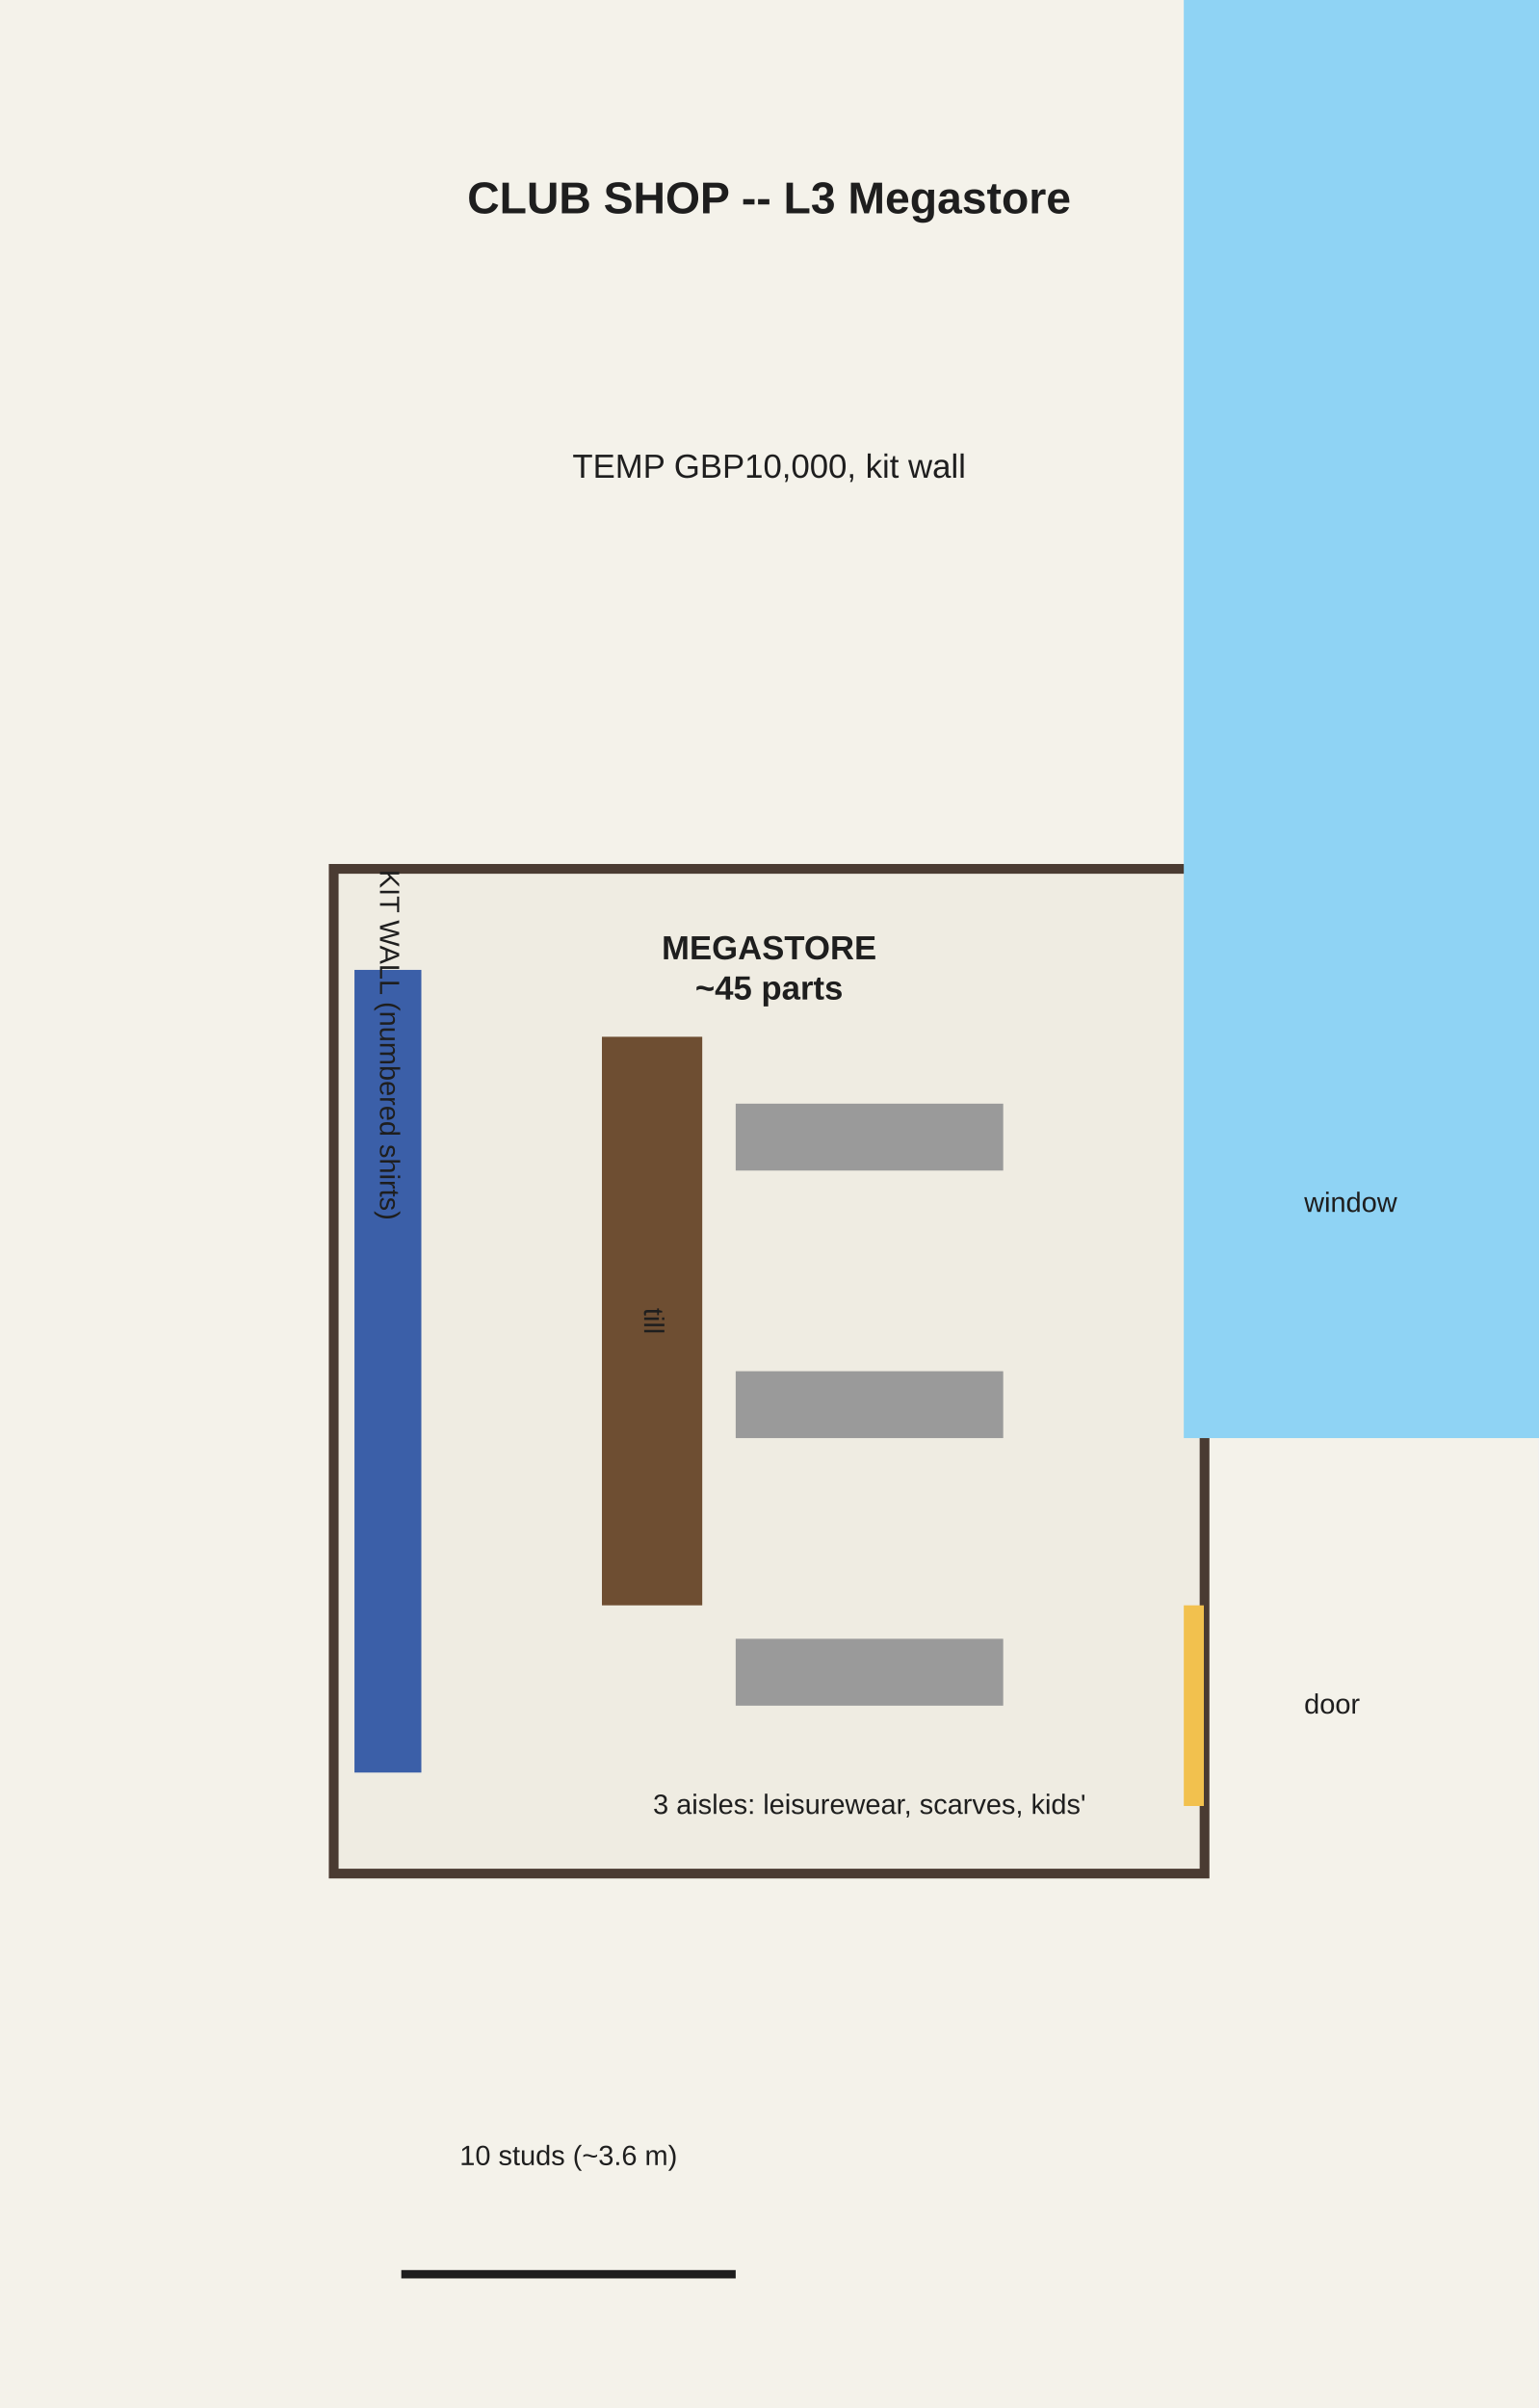
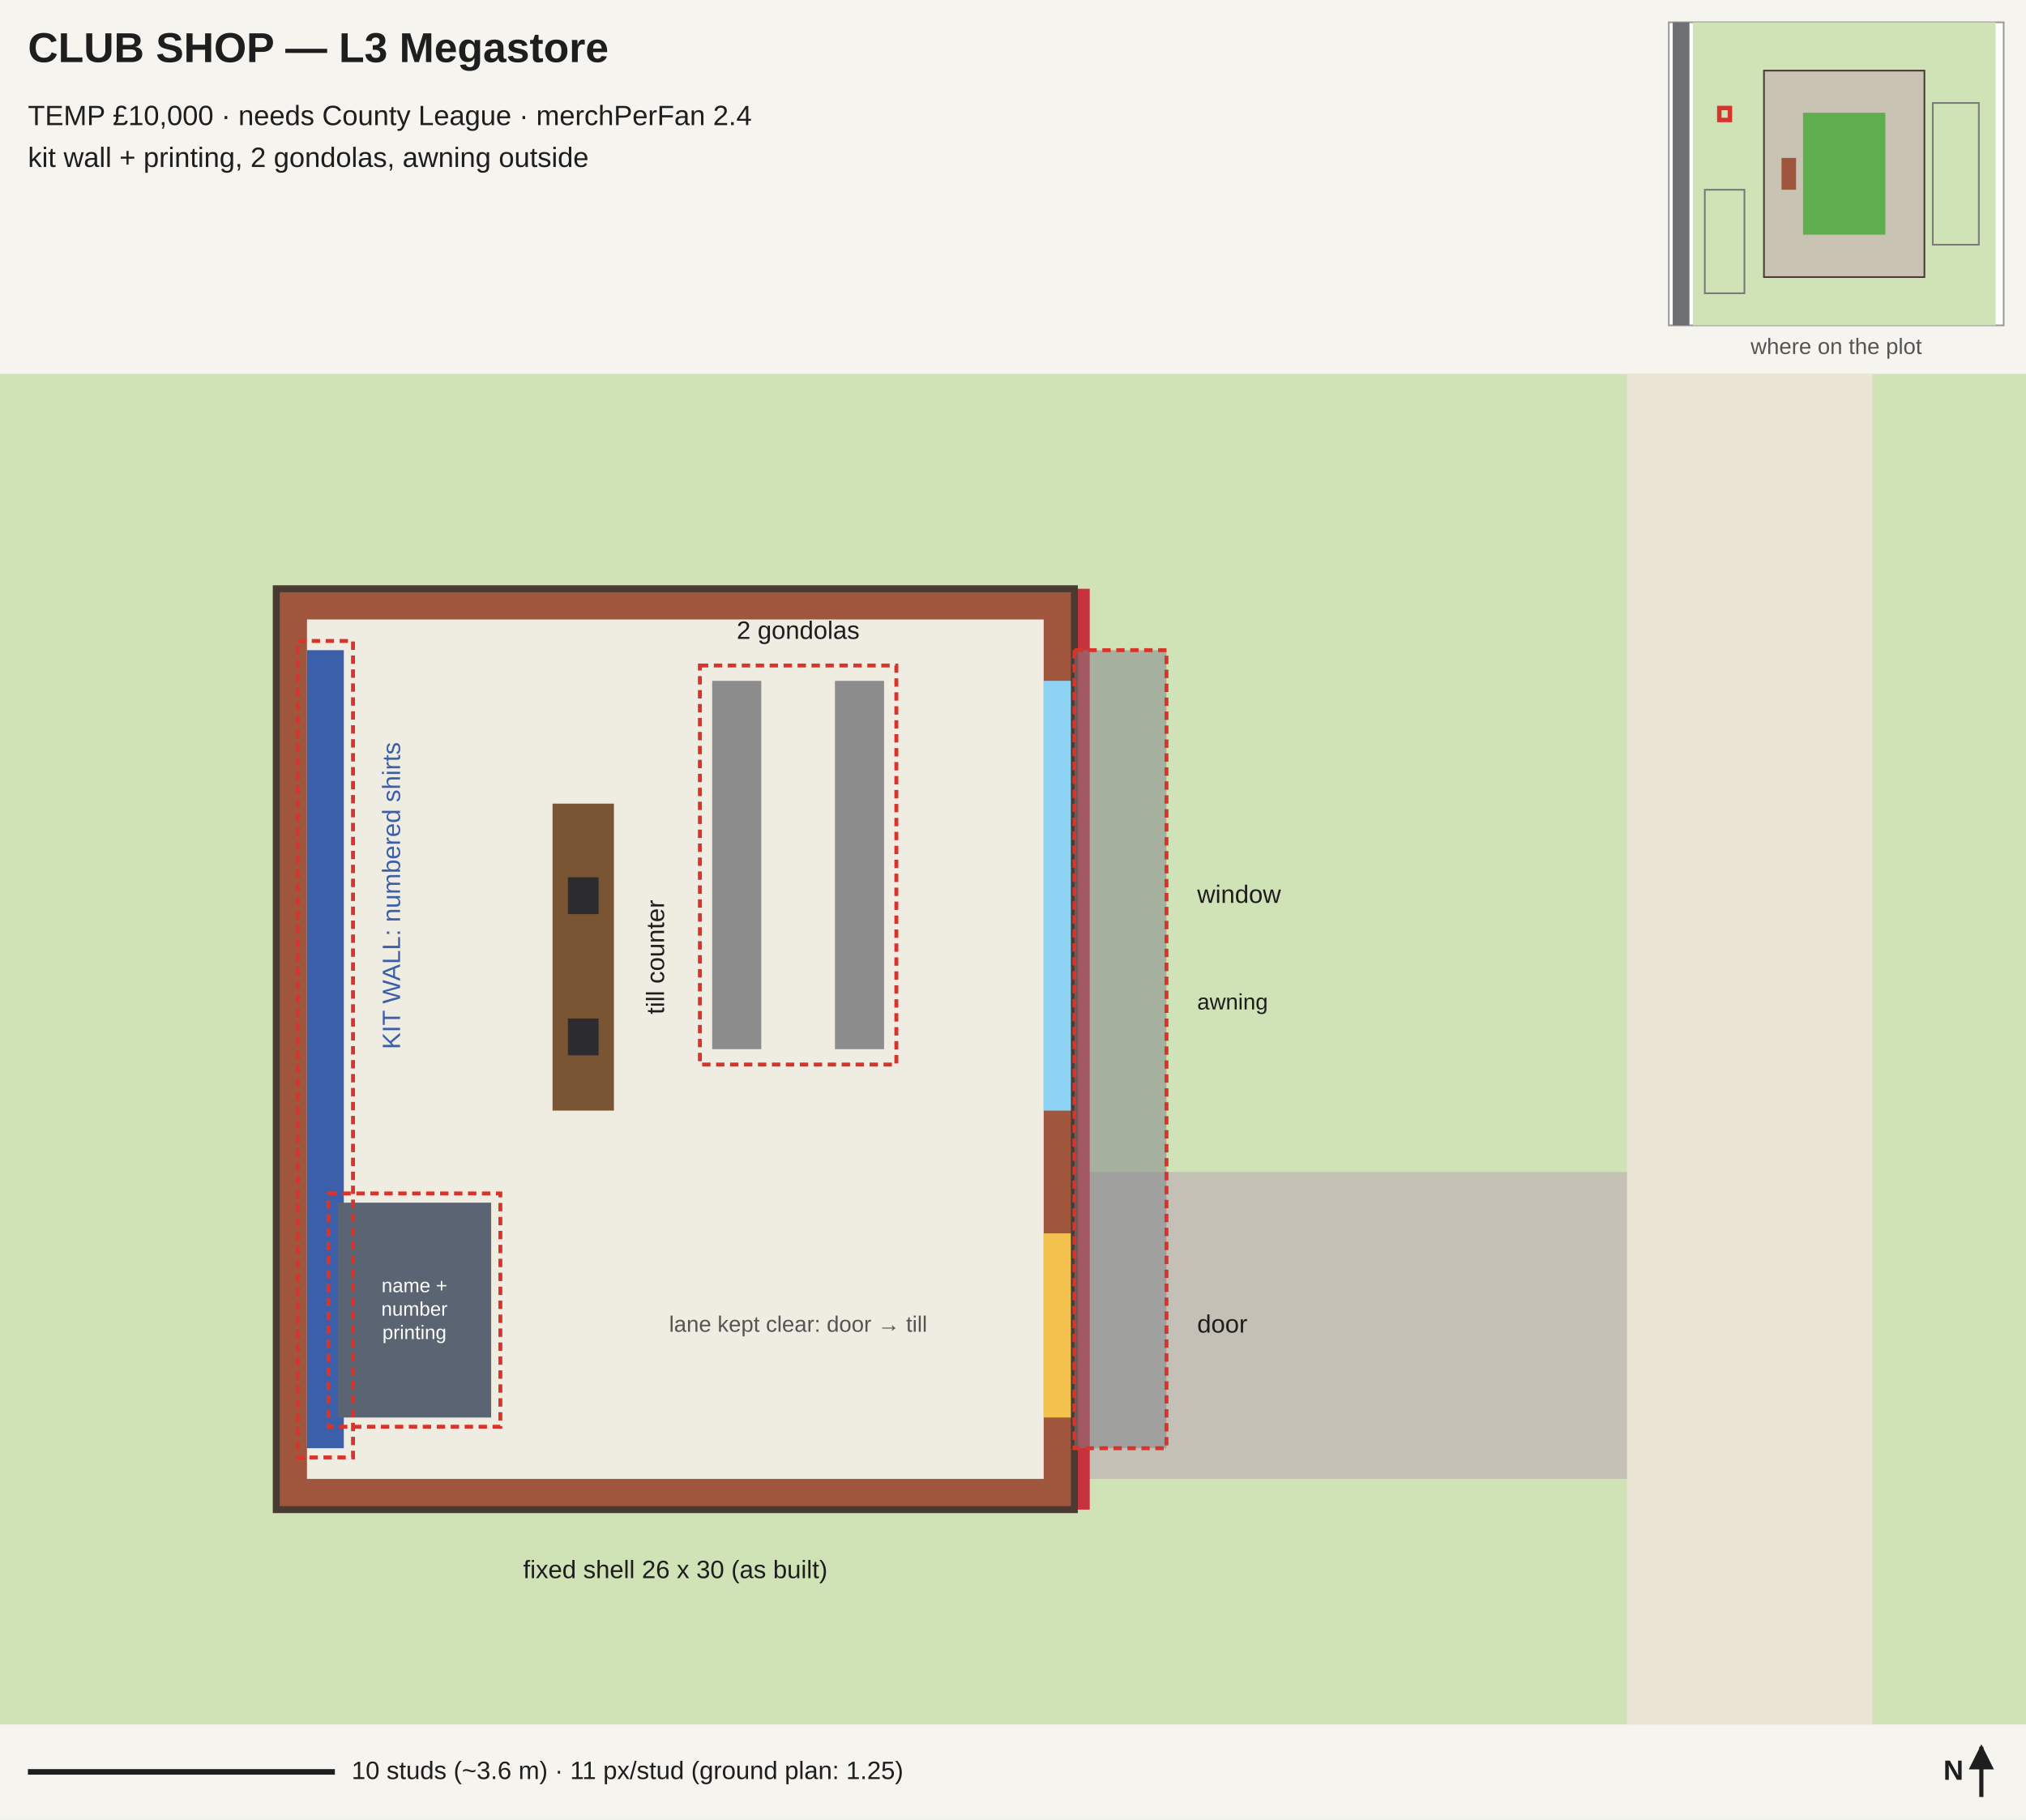
- <svg xmlns="http://www.w3.org/2000/svg" width="276" height="432" viewBox="0 0 276 432" font-family="Segoe UI, Arial, sans-serif">
+ <svg xmlns="http://www.w3.org/2000/svg" width="726" height="652" viewBox="0 0 726 652" font-family="Segoe UI, Arial, sans-serif">
  <defs>
    <marker id="arr" viewBox="0 0 10 10" refX="9" refY="5" markerWidth="6" markerHeight="6" orient="auto-start-reverse">
      <path d="M0,0 L10,5 L0,10 z" fill="context-stroke" />
    </marker>
  </defs>
-   <polygon points="0.0,0.0 276.0,0.0 276.0,432.0 0.0,432.0" fill="#f4f2ea" stroke="none" stroke-width="1" opacity="1.0" />
-   <polygon points="60.0,156.0 216.0,156.0 216.0,336.0 60.0,336.0" fill="#eef0e9" stroke="#4a3b32" stroke-width="2" opacity="1.0" />
-   <text x="138.0" y="36.0" font-size="8" fill="#1e1e1e" text-anchor="middle" dominant-baseline="middle" font-weight="bold">CLUB SHOP -- L3 Megastore</text>
-   <text x="138.0" y="84.0" font-size="6" fill="#1e1e1e" text-anchor="middle" dominant-baseline="middle">TEMP GBP10,000, kit wall</text>
-   <polyline points="72.0,408.0 132.0,408.0" fill="none" stroke="#1e1e1e" stroke-width="1.5" stroke-linejoin="round" opacity="1.0" />
-   <text x="102.0" y="387.0" font-size="5" fill="#1e1e1e" text-anchor="middle" dominant-baseline="middle">10 studs (~3.6 m)</text>
-   <polygon points="60.0,156.0 216.0,156.0 216.0,336.0 60.0,336.0" fill="#efece2" stroke="#4a3b32" stroke-width="1.5" opacity="1.0" />
-   <polygon points="212.4,288.0 216.0,288.0 216.0,324.0 212.4,324.0" fill="#f2c14e" stroke="none" stroke-width="1" opacity="1.0" />
-   <polygon points="212.4,-576.0 966.0,-576.0 966.0,258.0 212.4,258.0" fill="#8fd3f4" stroke="none" stroke-width="1" opacity="1.0" />
-   <text x="234.0" y="216.0" font-size="5" fill="#1e1e1e" text-anchor="start" dominant-baseline="middle">window</text>
-   <text x="234.0" y="306.0" font-size="5" fill="#1e1e1e" text-anchor="start" dominant-baseline="middle">door</text>
-   <polygon points="63.6,174.0 75.6,174.0 75.6,318.0 63.6,318.0" fill="#3b5fa8" stroke="none" stroke-width="1" opacity="1.0" />
-   <text x="69.6" y="156.0" font-size="5" fill="#1e1e1e" text-anchor="start" dominant-baseline="middle" transform="rotate(90 69.6 156.0)">KIT WALL (numbered shirts)</text>
-   <polygon points="108.0,186.0 126.0,186.0 126.0,288.0 108.0,288.0" fill="#6e4e32" stroke="none" stroke-width="1" opacity="1.0" />
-   <text x="117.0" y="237.0" font-size="5" fill="#1e1e1e" text-anchor="middle" dominant-baseline="middle" transform="rotate(90 117.0 237.0)">till</text>
-   <polygon points="132.0,198.0 180.0,198.0 180.0,210.0 132.0,210.0" fill="#9a9a9a" stroke="none" stroke-width="1" opacity="1.0" />
-   <polygon points="132.0,246.0 180.0,246.0 180.0,258.0 132.0,258.0" fill="#9a9a9a" stroke="none" stroke-width="1" opacity="1.0" />
-   <polygon points="132.0,294.0 180.0,294.0 180.0,306.0 132.0,306.0" fill="#9a9a9a" stroke="none" stroke-width="1" opacity="1.0" />
-   <text x="156.0" y="324.0" font-size="5" fill="#1e1e1e" text-anchor="middle" dominant-baseline="middle">3 aisles: leisurewear, scarves, kids'</text>
-   <text x="138.0" y="170.4" font-size="6" fill="#1e1e1e" text-anchor="middle" dominant-baseline="middle" font-weight="bold">MEGASTORE</text>
-   <text x="138.0" y="177.6" font-size="6" fill="#1e1e1e" text-anchor="middle" dominant-baseline="middle" font-weight="bold">~45 parts</text>
+   <polygon points="0.0,0.0 726.0,0.0 726.0,652.0 0.0,652.0" fill="#f6f4ee" stroke="none" stroke-width="1" opacity="1.0" />
+   <polygon points="0.0,134.0 726.0,134.0 726.0,618.0 0.0,618.0" fill="#cfe3b6" stroke="none" stroke-width="1" opacity="1.0" />
+   <text x="10.0" y="18.0" font-size="15" fill="#1e1e1e" text-anchor="start" dominant-baseline="middle" font-weight="bold">CLUB SHOP — L3 Megastore</text>
+   <text x="10.0" y="42.0" font-size="10" fill="#1e1e1e" text-anchor="start" dominant-baseline="middle">TEMP £10,000 · needs County League · merchPerFan 2.4</text>
+   <text x="10.0" y="57.0" font-size="10" fill="#1e1e1e" text-anchor="start" dominant-baseline="middle">kit wall + printing, 2 gondolas, awning outside</text>
+   <polygon points="598.0,8.0 718.0,8.0 718.0,116.6 598.0,116.6" fill="#ffffff" stroke="#999" stroke-width="0.6" opacity="1.0" />
+   <polygon points="599.4,8.0 605.4,8.0 605.4,116.6 599.4,116.6" fill="#6d6f72" stroke="none" stroke-width="1" opacity="1.0" />
+   <polygon points="606.6,8.0 715.1,8.0 715.1,116.6 606.6,116.6" fill="#cfe3b6" stroke="none" stroke-width="1" opacity="1.0" />
+   <polygon points="632.1,25.3 689.6,25.3 689.6,99.3 632.1,99.3" fill="#c9c3b3" stroke="#4a3b32" stroke-width="0.6" opacity="1.0" />
+   <polygon points="646.1,40.4 675.6,40.4 675.6,84.1 646.1,84.1" fill="#5fae4f" stroke="none" stroke-width="1" opacity="1.0" />
+   <polygon points="638.4,56.6 643.6,56.6 643.6,68.0 638.4,68.0" fill="#a0553d" stroke="none" stroke-width="1" opacity="1.0" />
+   <polygon points="692.6,36.9 709.1,36.9 709.1,87.7 692.6,87.7" fill="none" stroke="#7a7a7a" stroke-width="0.6" opacity="1.0" />
+   <polygon points="610.9,68.0 625.1,68.0 625.1,105.1 610.9,105.1" fill="none" stroke="#777" stroke-width="0.6" opacity="1.0" />
+   <polygon points="616.1,38.7 619.9,38.7 619.9,43.0 616.1,43.0" fill="none" stroke="#d9342b" stroke-width="1.6" opacity="1.0" />
+   <text x="658.0" y="124.6" font-size="8" fill="#555" text-anchor="middle" dominant-baseline="middle">where on the plot</text>
+   <polyline points="10.0,635.0 120.0,635.0" fill="none" stroke="#1e1e1e" stroke-width="2" stroke-linejoin="round" opacity="1.0" />
+   <text x="126.0" y="635.0" font-size="9" fill="#1e1e1e" text-anchor="start" dominant-baseline="middle">10 studs (~3.6 m)   ·   11 px/stud (ground plan: 1.25)</text>
+   <polyline points="710.0,644.0 710.0,626.0" fill="none" stroke="#1e1e1e" stroke-width="1.5" stroke-linejoin="round" marker-end="url(#arr)" opacity="1.0" />
+   <text x="700.0" y="635.0" font-size="10" fill="#1e1e1e" text-anchor="middle" dominant-baseline="middle" font-weight="bold">N</text>
+   <polygon points="583.0,134.0 671.0,134.0 671.0,618.0 583.0,618.0" fill="#e9e4d4" stroke="none" stroke-width="1" opacity="1.0" />
+   <text x="627.0" y="728.0" font-size="9" fill="#1e1e1e" text-anchor="middle" dominant-baseline="middle" transform="rotate(-90 627.0 728.0)">footpath (north leg)</text>
+   <polygon points="385.0,420.0 583.0,420.0 583.0,530.0 385.0,530.0" fill="#c4c0b6" stroke="none" stroke-width="1" opacity="1.0" />
+   <polygon points="99.0,211.0 385.0,211.0 385.0,541.0 99.0,541.0" fill="#a0553d" stroke="none" stroke-width="1" opacity="1.0" />
+   <polygon points="110.0,222.0 374.0,222.0 374.0,530.0 110.0,530.0" fill="#efece2" stroke="none" stroke-width="1" opacity="1.0" />
+   <polygon points="374.0,244.0 385.0,244.0 385.0,398.0 374.0,398.0" fill="#8fd3f4" stroke="none" stroke-width="1" opacity="1.0" />
+   <polygon points="374.0,442.0 385.0,442.0 385.0,508.0 374.0,508.0" fill="#f2c14e" stroke="none" stroke-width="1" opacity="1.0" />
+   <polygon points="385.0,211.0 390.5,211.0 390.5,541.0 385.0,541.0" fill="#c8323c" stroke="none" stroke-width="1" opacity="1.0" />
+   <text x="429.0" y="321.0" font-size="9" fill="#1e1e1e" text-anchor="start" dominant-baseline="middle">window</text>
+   <text x="429.0" y="475.0" font-size="9" fill="#1e1e1e" text-anchor="start" dominant-baseline="middle">door</text>
+   <text x="242.0" y="563.0" font-size="9" fill="#1e1e1e" text-anchor="middle" dominant-baseline="middle">fixed shell 26 x 30 (as built)</text>
+   <polygon points="99.0,211.0 385.0,211.0 385.0,541.0 99.0,541.0" fill="none" stroke="#4a3b32" stroke-width="2.5" opacity="1.0" />
+   <polygon points="198.0,288.0 220.0,288.0 220.0,398.0 198.0,398.0" fill="#7a5534" stroke="none" stroke-width="1" opacity="1.0" />
+   <polygon points="203.5,314.4 214.5,314.4 214.5,327.6 203.5,327.6" fill="#2c2c30" stroke="none" stroke-width="1" opacity="1.0" />
+   <polygon points="203.5,365.0 214.5,365.0 214.5,378.2 203.5,378.2" fill="#2c2c30" stroke="none" stroke-width="1" opacity="1.0" />
+   <text x="235.4" y="343.0" font-size="9" fill="#1e1e1e" text-anchor="middle" dominant-baseline="middle" transform="rotate(-90 235.4 343.0)">till counter</text>
+   <polygon points="110.0,233.0 123.2,233.0 123.2,519.0 110.0,519.0" fill="#3b5fa8" stroke="none" stroke-width="1" opacity="1.0" />
+   <text x="140.8" y="321.0" font-size="9" fill="#3b5fa8" text-anchor="middle" dominant-baseline="middle" transform="rotate(-90 140.8 321.0)">KIT WALL: numbered shirts</text>
+   <polygon points="121.0,431.0 176.0,431.0 176.0,508.0 121.0,508.0" fill="#5a6472" stroke="none" stroke-width="1" opacity="1.0" />
+   <text x="148.5" y="461.1" font-size="7" fill="#fff" text-anchor="middle" dominant-baseline="middle">name +</text>
+   <text x="148.5" y="469.5" font-size="7" fill="#fff" text-anchor="middle" dominant-baseline="middle">number</text>
+   <text x="148.5" y="477.9" font-size="7" fill="#fff" text-anchor="middle" dominant-baseline="middle">printing</text>
+   <polygon points="106.7,229.7 126.5,229.7 126.5,522.3 106.7,522.3" fill="none" stroke="#d9342b" stroke-width="1.4" stroke-dasharray="3,2" opacity="1.0" />
+   <polygon points="117.7,427.7 179.3,427.7 179.3,511.3 117.7,511.3" fill="none" stroke="#d9342b" stroke-width="1.4" stroke-dasharray="3,2" opacity="1.0" />
+   <polygon points="255.2,244.0 272.8,244.0 272.8,376.0 255.2,376.0" fill="#8d8d8d" stroke="none" stroke-width="1" opacity="1.0" />
+   <polygon points="299.2,244.0 316.8,244.0 316.8,376.0 299.2,376.0" fill="#8d8d8d" stroke="none" stroke-width="1" opacity="1.0" />
+   <polygon points="250.8,238.5 321.2,238.5 321.2,381.5 250.8,381.5" fill="none" stroke="#d9342b" stroke-width="1.4" stroke-dasharray="3,2" opacity="1.0" />
+   <text x="286.0" y="226.4" font-size="9" fill="#1e1e1e" text-anchor="middle" dominant-baseline="middle">2 gondolas</text>
+   <polygon points="385.0,233.0 418.0,233.0 418.0,519.0 385.0,519.0" fill="#7c7f86" stroke="none" stroke-width="1" opacity="0.5" />
+   <polygon points="385.0,233.0 418.0,233.0 418.0,519.0 385.0,519.0" fill="none" stroke="#d9342b" stroke-width="1.4" stroke-dasharray="3,2" opacity="1.0" />
+   <text x="429.0" y="359.5" font-size="8" fill="#1e1e1e" text-anchor="start" dominant-baseline="middle">awning</text>
+   <text x="286.0" y="475.0" font-size="8" fill="#555" text-anchor="middle" dominant-baseline="middle">lane kept clear: door → till</text>
</svg>
